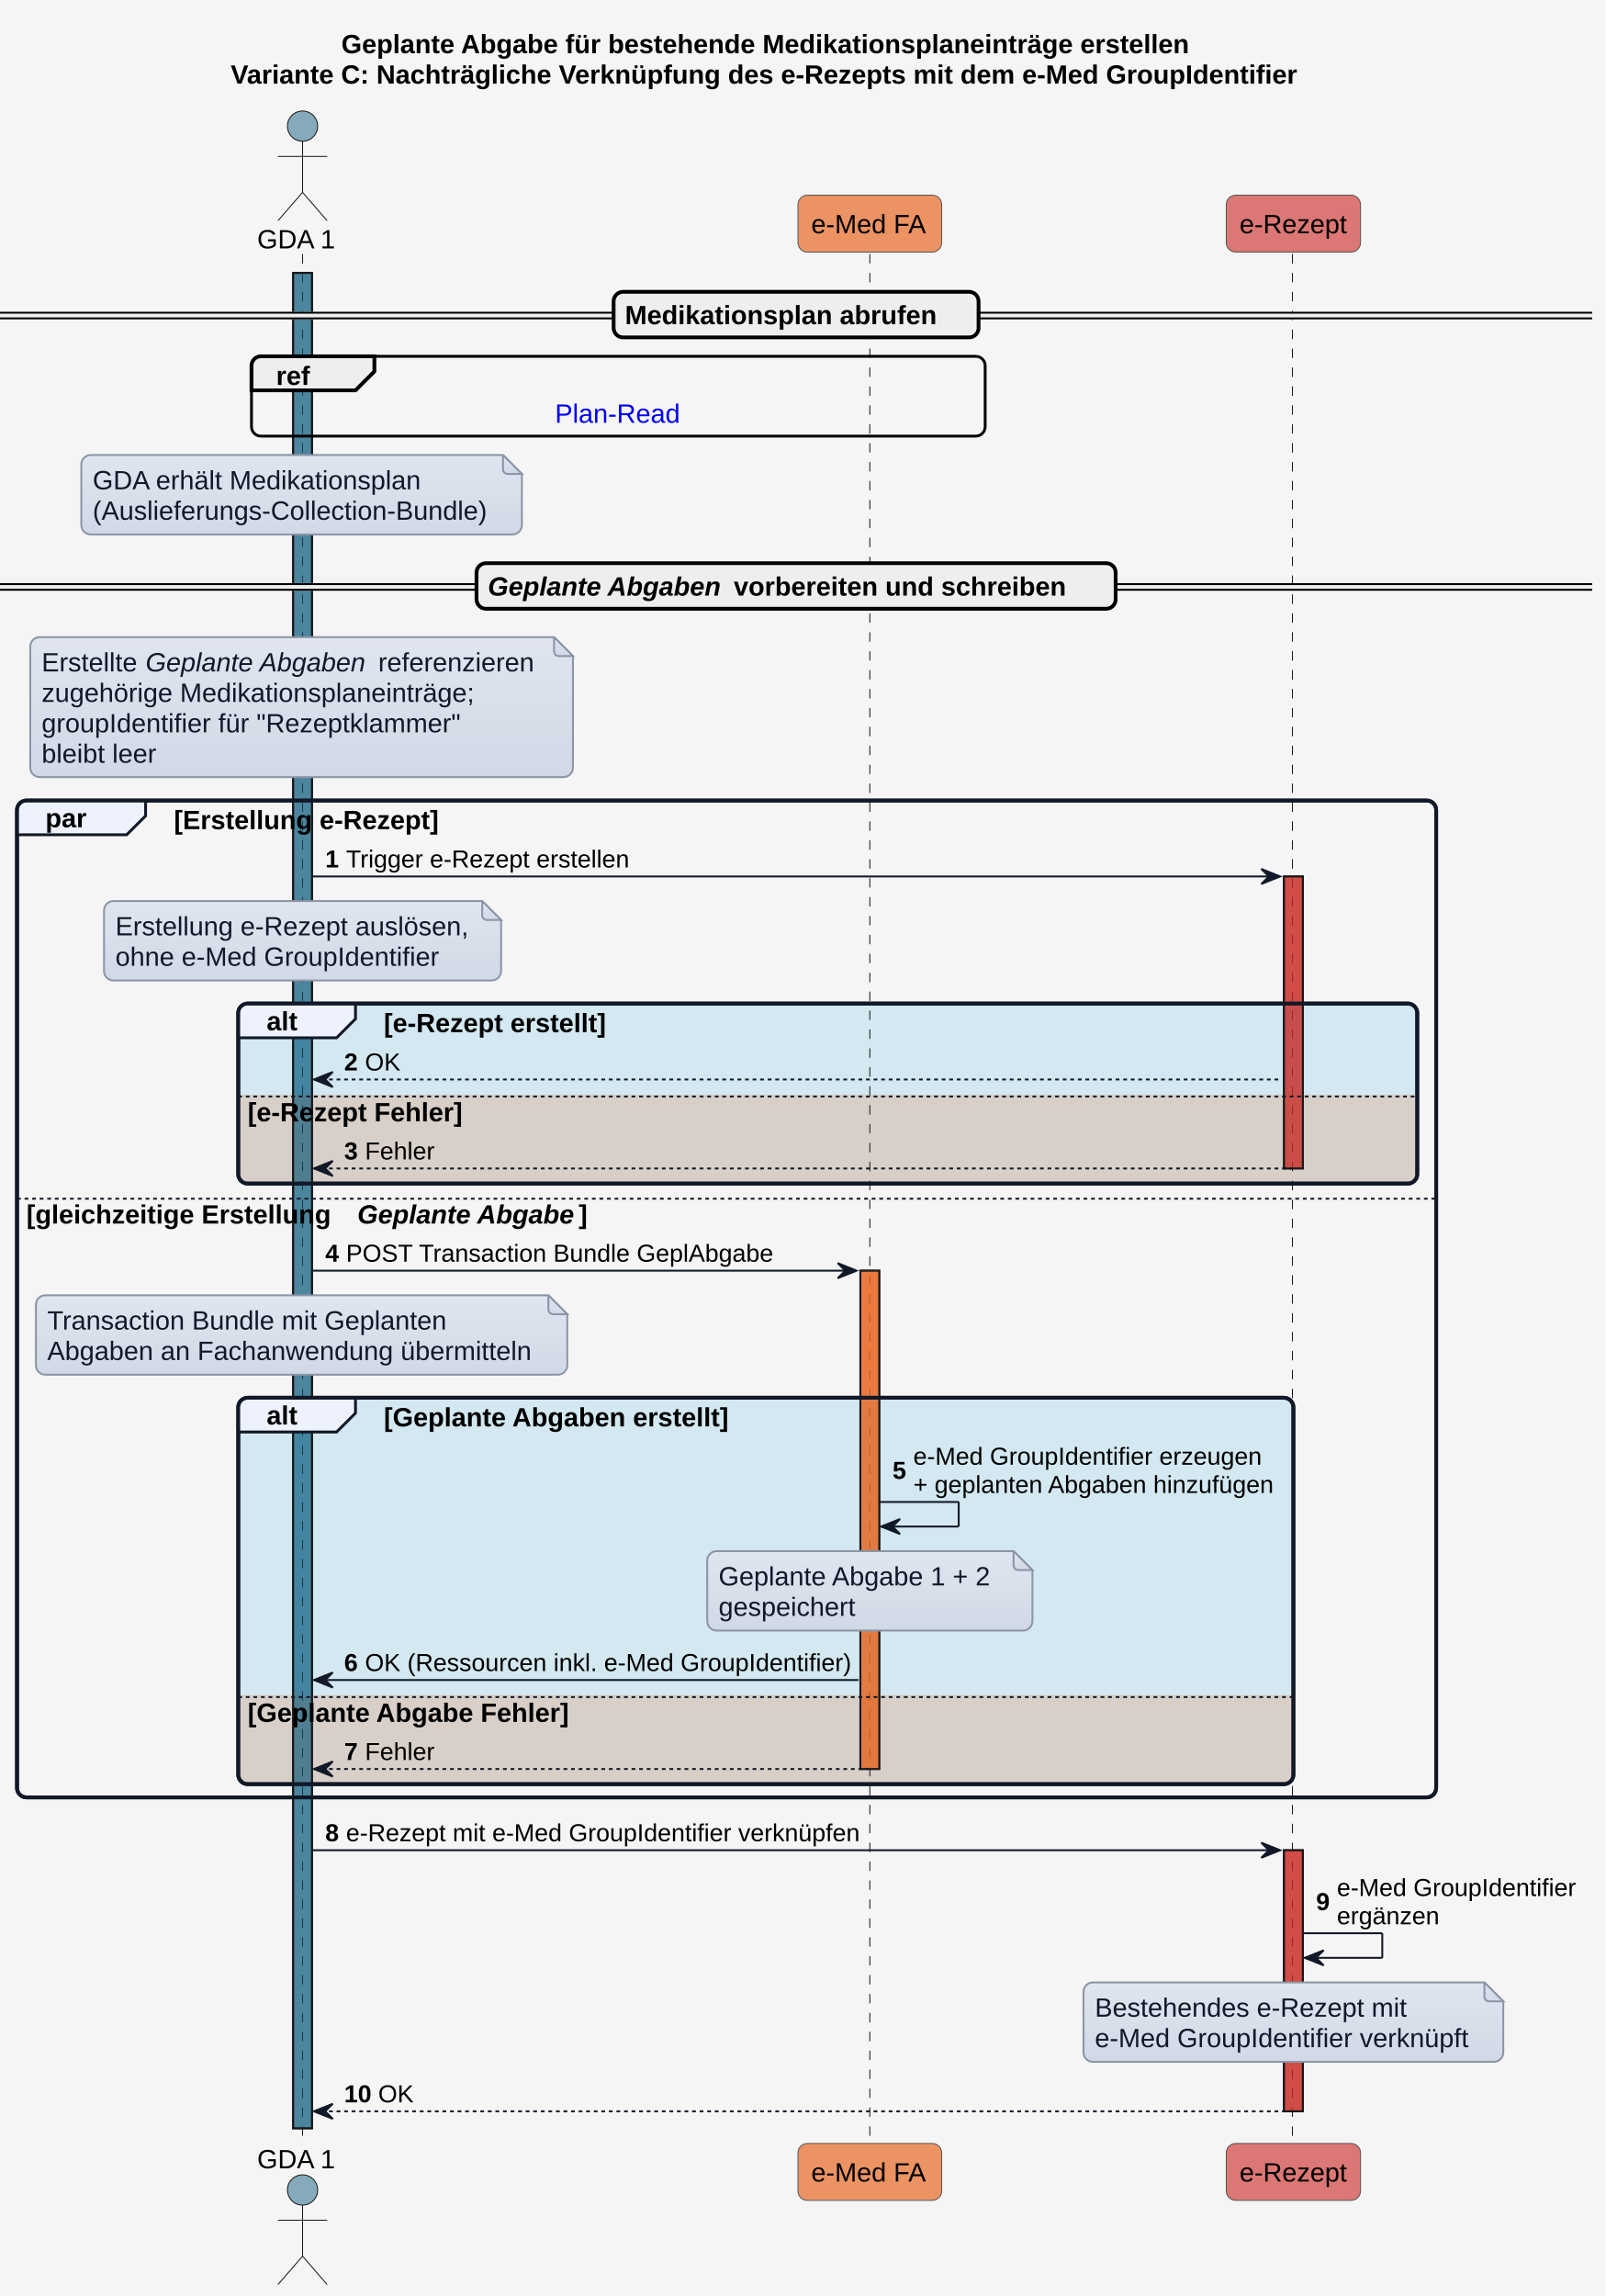
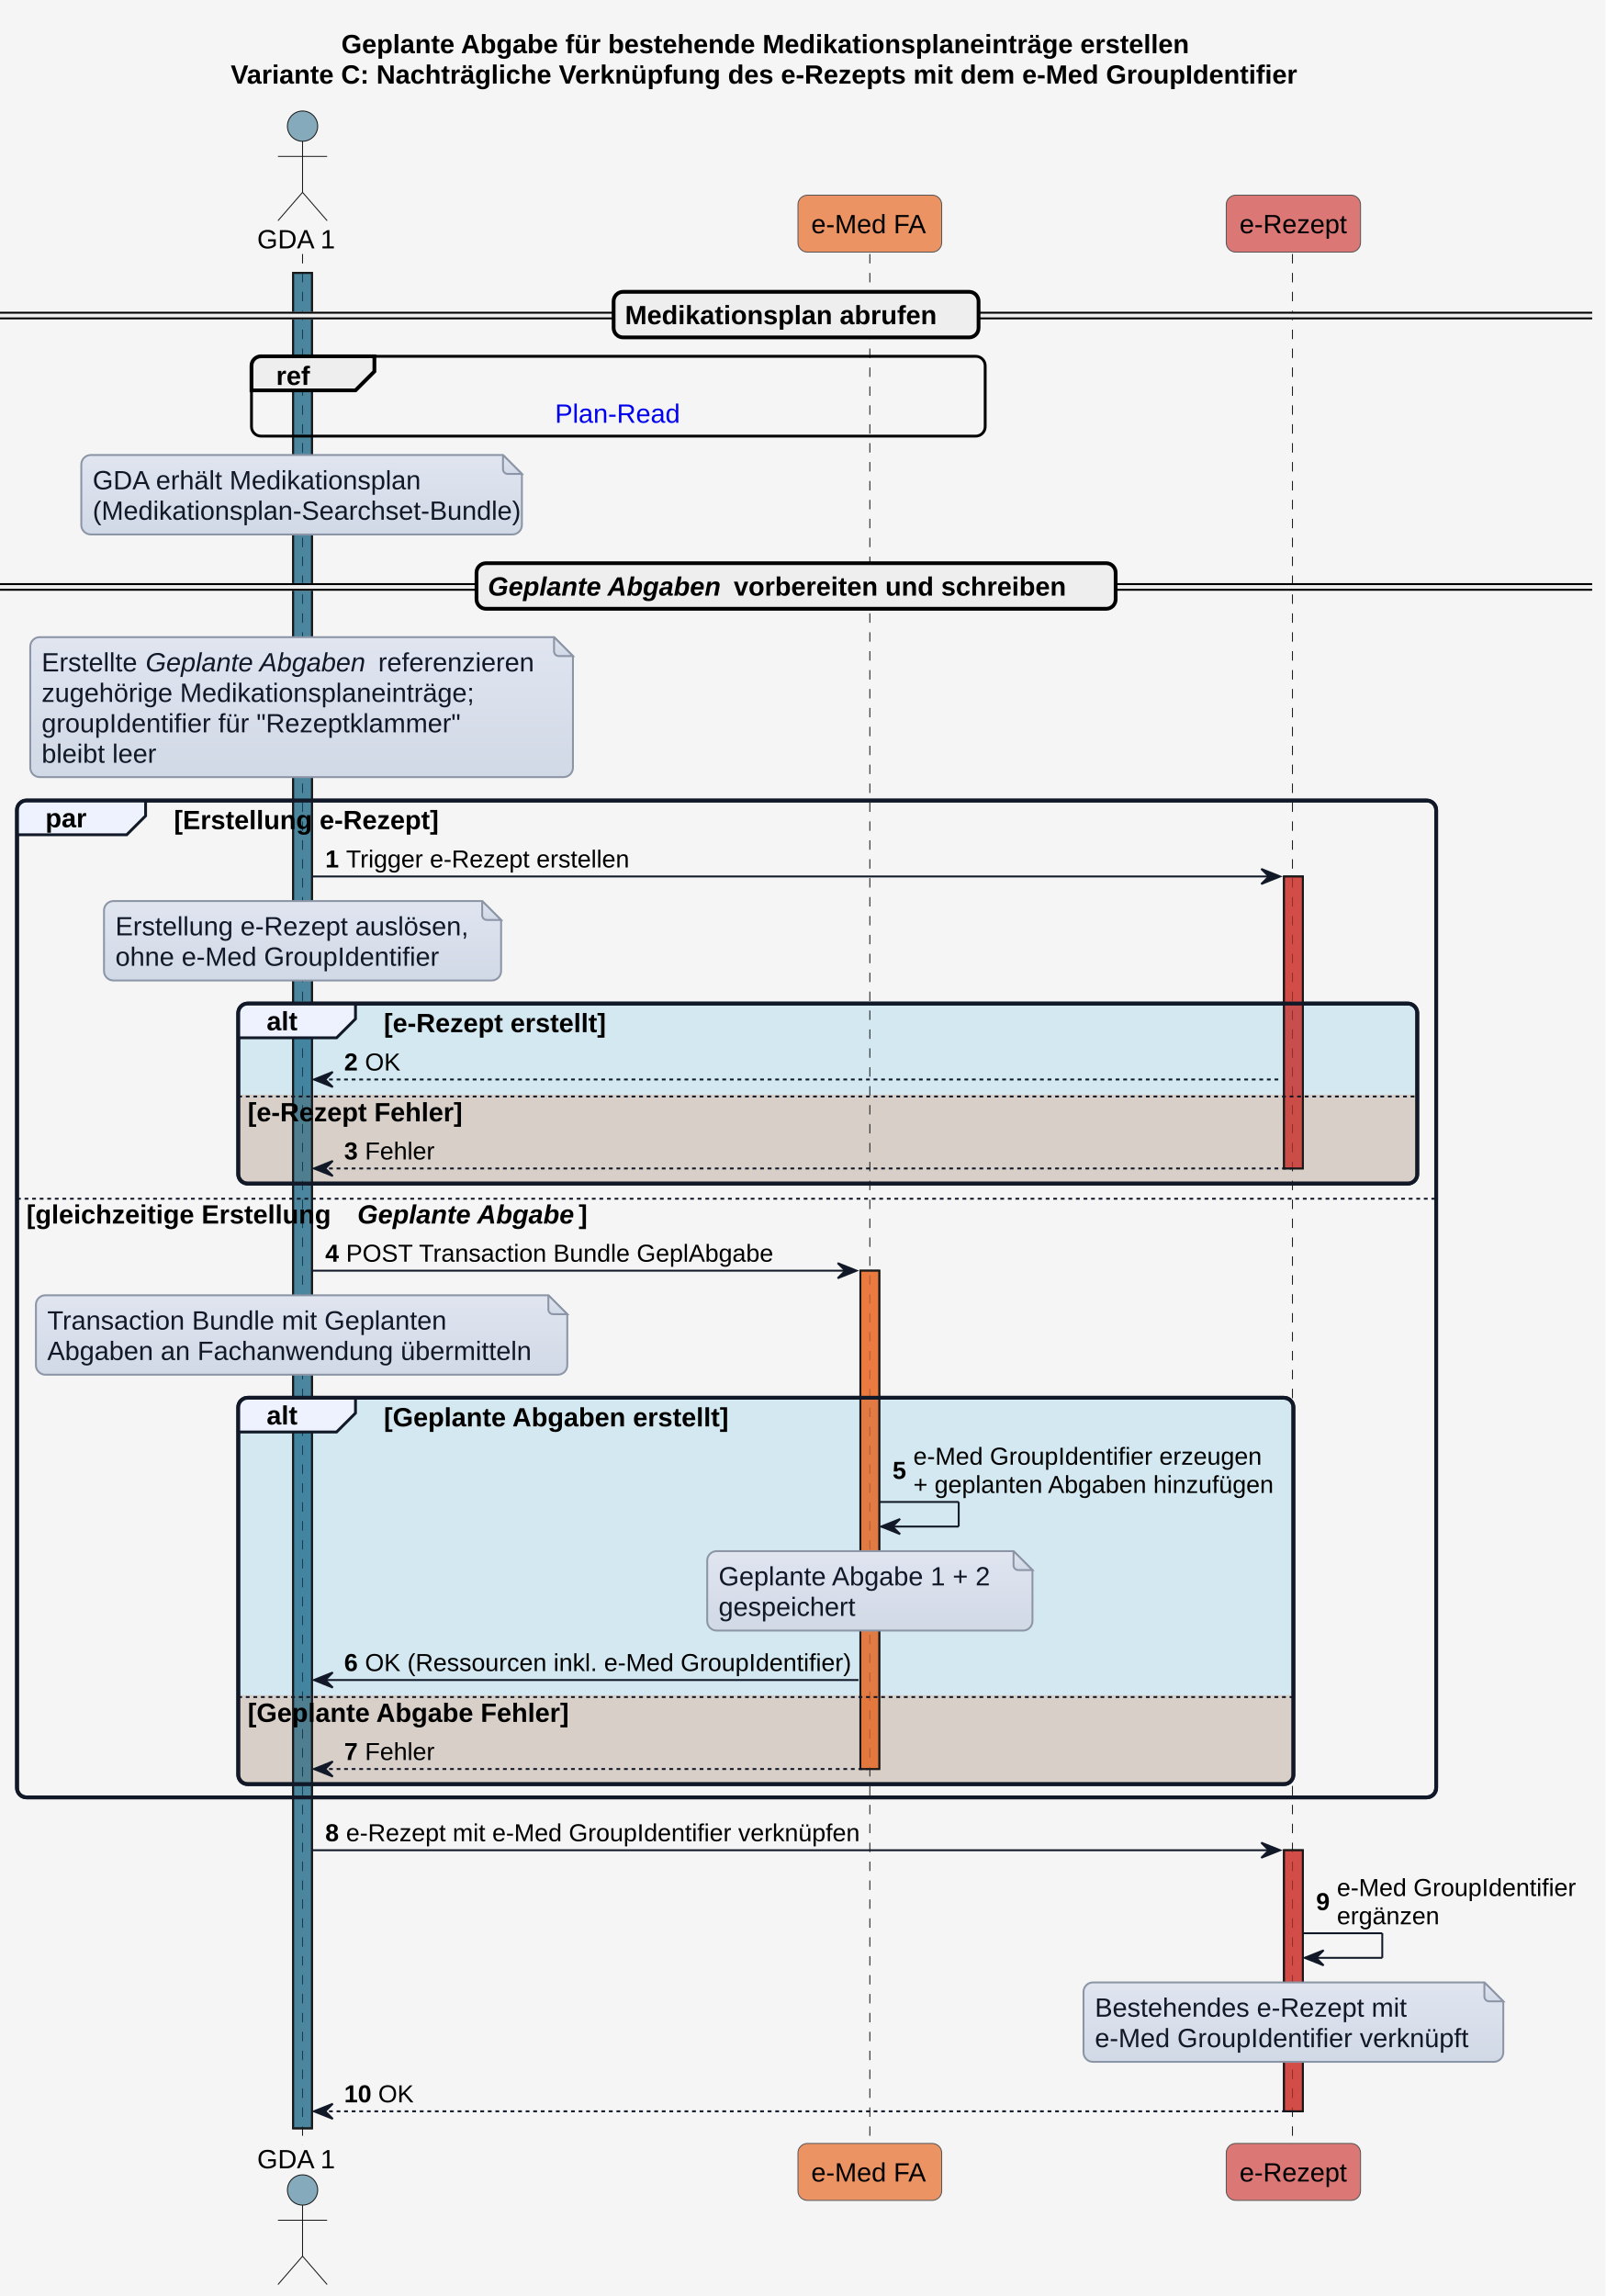
<svg xmlns="http://www.w3.org/2000/svg" xmlns:xlink="http://www.w3.org/1999/xlink" contentStyleType="text/css" height="1214px" preserveAspectRatio="none" style="width:849px;height:1214px;background:#F5F5F5;" version="1.1" viewBox="0 0 849 1214" width="849px" zoomAndPan="magnify">
  <defs>
    <linearGradient id="g1hen9028u14b0" x1="50%" x2="50%" y1="0%" y2="100%">
      <stop offset="0%" stop-color="#E0E5F0" />
      <stop offset="100%" stop-color="#D1D9E6" />
    </linearGradient>
  </defs>
  <g>
    <rect fill="#F5F5F5" height="1214" style="stroke:none;stroke-width:1.0;" width="849" x="0" y="0" />
    <text fill="#000000" font-family="Arial" font-size="14" font-weight="bold" lengthAdjust="spacing" textLength="480" x="180.5" y="28.132">Geplante Abgabe für bestehende Medikationsplaneinträge erstellen</text>
    <text fill="#000000" font-family="Arial" font-size="14" font-weight="bold" lengthAdjust="spacing" textLength="597" x="122" y="44.23">Variante C: Nachträgliche Verknüpfung des e-Rezepts mit dem e-Med GroupIdentifier</text>
    <rect fill="#156082" fill-opacity="0.502" height="981.048" style="stroke:#181818;stroke-width:1.0;" width="10" x="155" y="144.296" />
    <rect fill="#E97232" fill-opacity="0.741" height="263.485" style="stroke:#181818;stroke-width:1.0;" width="10" x="455" y="671.866" />
    <rect fill="#CD3732" fill-opacity="0.663" height="154.391" style="stroke:#181818;stroke-width:1.0;" width="10" x="679" y="463.428" />
    <rect fill="#CD3732" fill-opacity="0.663" height="138.043" style="stroke:#181818;stroke-width:1.0;" width="10" x="679" y="978.3" />
    <rect fill="none" height="527.069" rx="5" ry="5" style="stroke:#111827;stroke-width:2.0;" width="750.5" x="9" y="423.282" />
    <rect fill="#0F9ED5" fill-opacity="0.145" height="95.193" rx="5" ry="5" style="stroke:#111827;stroke-width:2.0;" width="623.5" x="126" y="530.625" />
    <path d="M126,578.771 L749.5,578.771 L749.5,620.819 A5,5 0 0 1 744.5,625.819 L131,625.819 A5,5 0 0 1 126,620.819 L126,578.771 " fill="#E97132" fill-opacity="0.208" style="stroke:none;stroke-width:1.0;" />
    <rect fill="#0F9ED5" fill-opacity="0.145" height="204.288" rx="5" ry="5" style="stroke:#111827;stroke-width:2.0;" width="558" x="126" y="739.063" />
    <path d="M126,896.304 L684,896.304 L684,938.352 A5,5 0 0 1 679,943.352 L131,943.352 A5,5 0 0 1 126,938.352 L126,896.304 " fill="#E97132" fill-opacity="0.208" style="stroke:none;stroke-width:1.0;" />
    <line style="stroke:#181818;stroke-width:0.5;stroke-dasharray:5.0,5.0;" x1="160" x2="160" y1="134.296" y2="1134.344" />
    <line style="stroke:#181818;stroke-width:0.5;stroke-dasharray:5.0,5.0;" x1="460" x2="460" y1="134.296" y2="1134.344" />
    <line style="stroke:#181818;stroke-width:0.5;stroke-dasharray:5.0,5.0;" x1="683.5" x2="683.5" y1="134.296" y2="1134.344" />
    <text fill="#000000" font-family="Arial" font-size="14" lengthAdjust="spacing" textLength="42" x="136" y="131.329">GDA 1</text>
    <ellipse cx="160" cy="66.697" fill="#156082" fill-opacity="0.502" rx="8" ry="8" style="stroke:#181818;stroke-width:0.5;" />
    <path d="M160,74.697 L160,101.697 M147,82.697 L173,82.697 M160,101.697 L147,116.697 M160,101.697 L173,116.697 " fill="none" style="stroke:#181818;stroke-width:0.5;" />
    <text fill="#000000" font-family="Arial" font-size="14" lengthAdjust="spacing" textLength="42" x="136" y="1146.476">GDA 1</text>
    <ellipse cx="160" cy="1157.942" fill="#156082" fill-opacity="0.502" rx="8" ry="8" style="stroke:#181818;stroke-width:0.5;" />
    <path d="M160,1165.942 L160,1192.942 M147,1173.942 L173,1173.942 M160,1192.942 L147,1207.942 M160,1192.942 L173,1207.942 " fill="none" style="stroke:#181818;stroke-width:0.5;" />
    <rect fill="#E97232" fill-opacity="0.741" height="30.099" rx="5" ry="5" style="stroke:#555555;stroke-width:0.5;" width="76" x="422" y="103.197" />
    <text fill="#000000" font-family="Arial" font-size="14" lengthAdjust="spacing" textLength="62" x="429" y="123.329">e-Med FA</text>
    <rect fill="#E97232" fill-opacity="0.741" height="30.099" rx="5" ry="5" style="stroke:#555555;stroke-width:0.5;" width="76" x="422" y="1133.344" />
    <text fill="#000000" font-family="Arial" font-size="14" lengthAdjust="spacing" textLength="62" x="429" y="1153.476">e-Med FA</text>
    <rect fill="#CD3732" fill-opacity="0.663" height="30.099" rx="5" ry="5" style="stroke:#555555;stroke-width:0.5;" width="71" x="648.5" y="103.197" />
    <text fill="#000000" font-family="Arial" font-size="14" lengthAdjust="spacing" textLength="57" x="655.5" y="123.329">e-Rezept</text>
    <rect fill="#CD3732" fill-opacity="0.663" height="30.099" rx="5" ry="5" style="stroke:#555555;stroke-width:0.5;" width="71" x="648.5" y="1133.344" />
    <text fill="#000000" font-family="Arial" font-size="14" lengthAdjust="spacing" textLength="57" x="655.5" y="1153.476">e-Rezept</text>
    <rect fill="#156082" fill-opacity="0.502" height="981.048" style="stroke:#181818;stroke-width:1.0;" width="10" x="155" y="144.296" />
    <rect fill="#E97232" fill-opacity="0.741" height="263.485" style="stroke:#181818;stroke-width:1.0;" width="10" x="455" y="671.866" />
    <rect fill="#CD3732" fill-opacity="0.663" height="154.391" style="stroke:#181818;stroke-width:1.0;" width="10" x="679" y="463.428" />
    <rect fill="#CD3732" fill-opacity="0.663" height="138.043" style="stroke:#181818;stroke-width:1.0;" width="10" x="679" y="978.3" />
    <rect fill="#EEEEEE" height="3" rx="5" ry="5" style="stroke:#EEEEEE;stroke-width:1.0;" width="842" x="0" y="165.345" />
    <line style="stroke:#000000;stroke-width:1.0;" x1="0" x2="842" y1="165.345" y2="165.345" />
    <line style="stroke:#000000;stroke-width:1.0;" x1="0" x2="842" y1="168.345" y2="168.345" />
    <rect fill="#EEEEEE" height="24.099" rx="5" ry="5" style="stroke:#000000;stroke-width:2.0;" width="193" x="324.5" y="154.296" />
    <text fill="#000000" font-family="Arial" font-size="14" font-weight="bold" lengthAdjust="spacing" textLength="175" x="330.5" y="171.428">Medikationsplan abrufen</text>
    <rect fill="none" height="42.197" rx="5" ry="5" style="stroke:#000000;stroke-width:1.5;" width="388" x="133" y="188.394" />
    <path d="M138,188.394 L198,188.394 L198,196.394 L188,206.394 L133,206.394 L133,193.394 A5,5 0 0 1 138,188.394 " fill="#EEEEEE" style="stroke:#000000;stroke-width:2.0;" />
    <text fill="#000000" font-family="Arial" font-size="14" font-weight="bold" lengthAdjust="spacing" textLength="20" x="146" y="203.526">ref</text>
    <a href="interactions.html#sequenzdiagramm-plan-read" target="_top" title="interactions.html#sequenzdiagramm-plan-read" xlink:actuate="onRequest" xlink:href="interactions.html#sequenzdiagramm-plan-read" xlink:show="new" xlink:title="interactions.html#sequenzdiagramm-plan-read" xlink:type="simple">
      <text fill="#0000EE" font-family="Arial" font-size="14" lengthAdjust="spacing" textLength="67" x="293.5" y="223.526">Plan-Read</text>
    </a>
    <path d="M43,245.592 L43,277.592 A5,5 0 0 0 48,282.592 L271,282.592 A5,5 0 0 0 276,277.592 L276,250.592 L266,240.592 L48,240.592 A5,5 0 0 0 43,245.592 " fill="url(#g1hen9028u14b0)" style="stroke:#8B95A5;stroke-width:1.0;" />
    <path d="M266,240.592 L266,248.092 A2.5,2.5 0 0 0 268.5,250.592 L276,250.592 L266,240.592 " fill="url(#g1hen9028u14b0)" style="stroke:#8B95A5;stroke-width:1.0;" />
    <text fill="#111827" font-family="Arial" font-size="14" lengthAdjust="spacing" textLength="176" x="49" y="258.724">GDA erhält Medikationsplan</text>
-     <text fill="#111827" font-family="Arial" font-size="14" lengthAdjust="spacing" textLength="212" x="49" y="274.822">(Auslieferungs-Collection-Bundle)</text>
+     <text fill="#111827" font-family="Arial" font-size="14" lengthAdjust="spacing" textLength="212" x="49" y="274.822">(Medikationsplan-Searchset-Bundle)</text>
    <rect fill="#EEEEEE" height="3" rx="5" ry="5" style="stroke:#EEEEEE;stroke-width:1.0;" width="842" x="0" y="308.838" />
    <line style="stroke:#000000;stroke-width:1.0;" x1="0" x2="842" y1="308.838" y2="308.838" />
    <line style="stroke:#000000;stroke-width:1.0;" x1="0" x2="842" y1="311.838" y2="311.838" />
    <rect fill="#EEEEEE" height="24.099" rx="5" ry="5" style="stroke:#000000;stroke-width:2.0;" width="338" x="252" y="297.789" />
    <text fill="#000000" font-family="Arial" font-size="14" font-style="italic" font-weight="bold" lengthAdjust="spacing" textLength="126" x="258" y="314.921">Geplante Abgaben</text>
    <text fill="#000000" font-family="Arial" font-size="14" font-weight="bold" lengthAdjust="spacing" textLength="190" x="388" y="314.921">vorbereiten und schreiben</text>
    <path d="M16,341.888 L16,405.888 A5,5 0 0 0 21,410.888 L298,410.888 A5,5 0 0 0 303,405.888 L303,346.888 L293,336.888 L21,336.888 A5,5 0 0 0 16,341.888 " fill="url(#g1hen9028u14b0)" style="stroke:#8B95A5;stroke-width:1.0;" />
    <path d="M293,336.888 L293,344.388 A2.5,2.5 0 0 0 295.5,346.888 L303,346.888 L293,336.888 " fill="url(#g1hen9028u14b0)" style="stroke:#8B95A5;stroke-width:1.0;" />
    <text fill="#111827" font-family="Arial" font-size="14" lengthAdjust="spacing" textLength="51" x="22" y="355.019">Erstellte</text>
    <text fill="#111827" font-family="Arial" font-size="14" font-style="italic" lengthAdjust="spacing" textLength="119" x="77" y="355.019">Geplante Abgaben</text>
    <text fill="#111827" font-family="Arial" font-size="14" lengthAdjust="spacing" textLength="84" x="200" y="355.019">referenzieren</text>
    <text fill="#111827" font-family="Arial" font-size="14" lengthAdjust="spacing" textLength="232" x="22" y="371.118">zugehörige Medikationsplaneinträge;</text>
    <text fill="#111827" font-family="Arial" font-size="14" lengthAdjust="spacing" textLength="223" x="22" y="387.217">groupIdentifier für "Rezeptklammer"</text>
    <text fill="#111827" font-family="Arial" font-size="14" lengthAdjust="spacing" textLength="62" x="22" y="403.315">bleibt leer</text>
    <path d="M14,423.282 L77,423.282 L77,431.381 L67,441.381 L9,441.381 L9,428.282 A5,5 0 0 1 14,423.282 " fill="#EEF2FF" style="stroke:#111827;stroke-width:1.5;" />
    <rect fill="none" height="527.069" rx="5" ry="5" style="stroke:#111827;stroke-width:2.0;" width="750.5" x="9" y="423.282" />
    <text fill="#000000" font-family="Arial" font-size="14" font-weight="bold" lengthAdjust="spacing" textLength="23" x="24" y="437.414">par</text>
    <text fill="#000000" font-family="Arial" font-size="14" font-weight="bold" lengthAdjust="spacing" textLength="149" x="92" y="438.414">[Erstellung e-Rezept]</text>
    <polygon fill="#111827" points="667,459.428,677,463.428,667,467.428,671,463.428" style="stroke:#111827;stroke-width:1.0;" />
    <line style="stroke:#111827;stroke-width:1.0;" x1="165" x2="673" y1="463.428" y2="463.428" />
    <text fill="#000000" font-family="Arial" font-size="13" font-weight="bold" lengthAdjust="spacing" textLength="7" x="172" y="458.673">1</text>
    <text fill="#000000" font-family="Arial" font-size="13" lengthAdjust="spacing" textLength="148" x="183" y="458.673">Trigger e-Rezept erstellen</text>
    <path d="M55,481.428 L55,513.428 A5,5 0 0 0 60,518.428 L260,518.428 A5,5 0 0 0 265,513.428 L265,486.428 L255,476.428 L60,476.428 A5,5 0 0 0 55,481.428 " fill="url(#g1hen9028u14b0)" style="stroke:#8B95A5;stroke-width:1.0;" />
    <path d="M255,476.428 L255,483.928 A2.5,2.5 0 0 0 257.5,486.428 L265,486.428 L255,476.428 " fill="url(#g1hen9028u14b0)" style="stroke:#8B95A5;stroke-width:1.0;" />
    <text fill="#111827" font-family="Arial" font-size="14" lengthAdjust="spacing" textLength="189" x="61" y="494.56">Erstellung e-Rezept auslösen,</text>
    <text fill="#111827" font-family="Arial" font-size="14" lengthAdjust="spacing" textLength="174" x="61" y="510.659">ohne e-Med GroupIdentifier</text>
    <path d="M131,530.625 L188,530.625 L188,538.724 L178,548.724 L126,548.724 L126,535.625 A5,5 0 0 1 131,530.625 " fill="#EEF2FF" style="stroke:#111827;stroke-width:1.5;" />
    <rect fill="none" height="95.193" rx="5" ry="5" style="stroke:#111827;stroke-width:2.0;" width="623.5" x="126" y="530.625" />
    <text fill="#000000" font-family="Arial" font-size="14" font-weight="bold" lengthAdjust="spacing" textLength="17" x="141" y="544.757">alt</text>
    <text fill="#000000" font-family="Arial" font-size="14" font-weight="bold" lengthAdjust="spacing" textLength="127" x="203" y="545.757">[e-Rezept erstellt]</text>
    <polygon fill="#111827" points="176,566.771,166,570.771,176,574.771,172,570.771" style="stroke:#111827;stroke-width:1.0;" />
    <line style="stroke:#111827;stroke-width:1.0;stroke-dasharray:2.0,2.0;" x1="170" x2="678" y1="570.771" y2="570.771" />
    <text fill="#000000" font-family="Arial" font-size="13" font-weight="bold" lengthAdjust="spacing" textLength="7" x="182" y="566.017">2</text>
    <text fill="#000000" font-family="Arial" font-size="13" lengthAdjust="spacing" textLength="19" x="193" y="566.017">OK</text>
    <line style="stroke:#111827;stroke-width:1.0;stroke-dasharray:2.0,2.0;" x1="126" x2="749.5" y1="579.771" y2="579.771" />
    <text fill="#000000" font-family="Arial" font-size="14" font-weight="bold" lengthAdjust="spacing" textLength="123" x="131" y="592.903">[e-Rezept Fehler]</text>
    <polygon fill="#111827" points="176,613.819,166,617.819,176,621.819,172,617.819" style="stroke:#111827;stroke-width:1.0;" />
    <line style="stroke:#111827;stroke-width:1.0;stroke-dasharray:2.0,2.0;" x1="170" x2="683" y1="617.819" y2="617.819" />
    <text fill="#000000" font-family="Arial" font-size="13" font-weight="bold" lengthAdjust="spacing" textLength="7" x="182" y="613.064">3</text>
    <text fill="#000000" font-family="Arial" font-size="13" lengthAdjust="spacing" textLength="36" x="193" y="613.064">Fehler</text>
    <line style="stroke:#111827;stroke-width:1.0;stroke-dasharray:2.0,2.0;" x1="9" x2="759.5" y1="633.819" y2="633.819" />
    <text fill="#000000" font-family="Arial" font-size="14" font-weight="bold" lengthAdjust="spacing" textLength="171" x="14" y="646.951">[gleichzeitige Erstellung</text>
    <text fill="#000000" font-family="Arial" font-size="14" font-style="italic" font-weight="bold" lengthAdjust="spacing" textLength="117" x="189" y="646.951">Geplante Abgabe</text>
    <text fill="#000000" font-family="Arial" font-size="14" font-weight="bold" lengthAdjust="spacing" textLength="5" x="306" y="646.951">]</text>
    <polygon fill="#111827" points="443,667.866,453,671.866,443,675.866,447,671.866" style="stroke:#111827;stroke-width:1.0;" />
    <line style="stroke:#111827;stroke-width:1.0;" x1="165" x2="449" y1="671.866" y2="671.866" />
    <text fill="#000000" font-family="Arial" font-size="13" font-weight="bold" lengthAdjust="spacing" textLength="7" x="172" y="667.111">4</text>
    <text fill="#000000" font-family="Arial" font-size="13" lengthAdjust="spacing" textLength="225" x="183" y="667.111">POST Transaction Bundle GeplAbgabe</text>
    <path d="M19,689.866 L19,721.866 A5,5 0 0 0 24,726.866 L295,726.866 A5,5 0 0 0 300,721.866 L300,694.866 L290,684.866 L24,684.866 A5,5 0 0 0 19,689.866 " fill="url(#g1hen9028u14b0)" style="stroke:#8B95A5;stroke-width:1.0;" />
    <path d="M290,684.866 L290,692.366 A2.5,2.5 0 0 0 292.5,694.866 L300,694.866 L290,684.866 " fill="url(#g1hen9028u14b0)" style="stroke:#8B95A5;stroke-width:1.0;" />
    <text fill="#111827" font-family="Arial" font-size="14" lengthAdjust="spacing" textLength="215" x="25" y="702.998">Transaction Bundle mit Geplanten</text>
    <text fill="#111827" font-family="Arial" font-size="14" lengthAdjust="spacing" textLength="260" x="25" y="719.097">Abgaben an Fachanwendung übermitteln</text>
    <path d="M131,739.063 L188,739.063 L188,747.162 L178,757.162 L126,757.162 L126,744.063 A5,5 0 0 1 131,739.063 " fill="#EEF2FF" style="stroke:#111827;stroke-width:1.5;" />
    <rect fill="none" height="204.288" rx="5" ry="5" style="stroke:#111827;stroke-width:2.0;" width="558" x="126" y="739.063" />
    <text fill="#000000" font-family="Arial" font-size="14" font-weight="bold" lengthAdjust="spacing" textLength="17" x="141" y="753.195">alt</text>
    <text fill="#000000" font-family="Arial" font-size="14" font-weight="bold" lengthAdjust="spacing" textLength="194" x="203" y="754.195">[Geplante Abgaben erstellt]</text>
    <line style="stroke:#111827;stroke-width:1.0;" x1="465" x2="507" y1="794.158" y2="794.158" />
    <line style="stroke:#111827;stroke-width:1.0;" x1="507" x2="507" y1="794.158" y2="807.158" />
    <line style="stroke:#111827;stroke-width:1.0;" x1="466" x2="507" y1="807.158" y2="807.158" />
    <polygon fill="#111827" points="476,803.158,466,807.158,476,811.158,472,807.158" style="stroke:#111827;stroke-width:1.0;" />
    <text fill="#000000" font-family="Arial" font-size="13" font-weight="bold" lengthAdjust="spacing" textLength="7" x="472" y="781.929">5</text>
    <text fill="#000000" font-family="Arial" font-size="13" lengthAdjust="spacing" textLength="180" x="483" y="774.455">e-Med GroupIdentifier erzeugen</text>
    <text fill="#000000" font-family="Arial" font-size="13" lengthAdjust="spacing" textLength="189" x="483" y="789.403">+ geplanten Abgaben hinzufügen</text>
    <path d="M374,825.158 L374,857.158 A5,5 0 0 0 379,862.158 L541,862.158 A5,5 0 0 0 546,857.158 L546,830.158 L536,820.158 L379,820.158 A5,5 0 0 0 374,825.158 " fill="url(#g1hen9028u14b0)" style="stroke:#8B95A5;stroke-width:1.0;" />
    <path d="M536,820.158 L536,827.658 A2.5,2.5 0 0 0 538.5,830.158 L546,830.158 L536,820.158 " fill="url(#g1hen9028u14b0)" style="stroke:#8B95A5;stroke-width:1.0;" />
    <text fill="#111827" font-family="Arial" font-size="14" lengthAdjust="spacing" textLength="147" x="380" y="838.29">Geplante Abgabe 1 + 2</text>
    <text fill="#111827" font-family="Arial" font-size="14" lengthAdjust="spacing" textLength="74" x="380" y="854.389">gespeichert</text>
    <polygon fill="#111827" points="176,884.304,166,888.304,176,892.304,172,888.304" style="stroke:#111827;stroke-width:1.0;" />
    <line style="stroke:#111827;stroke-width:1.0;" x1="170" x2="454" y1="888.304" y2="888.304" />
    <text fill="#000000" font-family="Arial" font-size="13" font-weight="bold" lengthAdjust="spacing" textLength="7" x="182" y="883.549">6</text>
    <text fill="#000000" font-family="Arial" font-size="13" lengthAdjust="spacing" textLength="255" x="193" y="883.549">OK (Ressourcen inkl. e-Med GroupIdentifier)</text>
    <line style="stroke:#111827;stroke-width:1.0;stroke-dasharray:2.0,2.0;" x1="126" x2="684" y1="897.304" y2="897.304" />
    <text fill="#000000" font-family="Arial" font-size="14" font-weight="bold" lengthAdjust="spacing" textLength="181" x="131" y="910.436">[Geplante Abgabe Fehler]</text>
    <polygon fill="#111827" points="176,931.352,166,935.352,176,939.352,172,935.352" style="stroke:#111827;stroke-width:1.0;" />
    <line style="stroke:#111827;stroke-width:1.0;stroke-dasharray:2.0,2.0;" x1="170" x2="459" y1="935.352" y2="935.352" />
    <text fill="#000000" font-family="Arial" font-size="13" font-weight="bold" lengthAdjust="spacing" textLength="7" x="182" y="930.597">7</text>
    <text fill="#000000" font-family="Arial" font-size="13" lengthAdjust="spacing" textLength="36" x="193" y="930.597">Fehler</text>
    <polygon fill="#111827" points="667,974.3,677,978.3,667,982.3,671,978.3" style="stroke:#111827;stroke-width:1.0;" />
    <line style="stroke:#111827;stroke-width:1.0;" x1="165" x2="673" y1="978.3" y2="978.3" />
    <text fill="#000000" font-family="Arial" font-size="13" font-weight="bold" lengthAdjust="spacing" textLength="7" x="172" y="973.545">8</text>
    <text fill="#000000" font-family="Arial" font-size="13" lengthAdjust="spacing" textLength="266" x="183" y="973.545">e-Rezept mit e-Med GroupIdentifier verknüpfen</text>
    <line style="stroke:#111827;stroke-width:1.0;" x1="689" x2="731" y1="1022.198" y2="1022.198" />
    <line style="stroke:#111827;stroke-width:1.0;" x1="731" x2="731" y1="1022.198" y2="1035.198" />
    <line style="stroke:#111827;stroke-width:1.0;" x1="690" x2="731" y1="1035.198" y2="1035.198" />
    <polygon fill="#111827" points="700,1031.198,690,1035.198,700,1039.198,696,1035.198" style="stroke:#111827;stroke-width:1.0;" />
    <text fill="#000000" font-family="Arial" font-size="13" font-weight="bold" lengthAdjust="spacing" textLength="7" x="696" y="1009.968">9</text>
    <text fill="#000000" font-family="Arial" font-size="13" lengthAdjust="spacing" textLength="123" x="707" y="1002.494">e-Med GroupIdentifier</text>
    <text fill="#000000" font-family="Arial" font-size="13" lengthAdjust="spacing" textLength="53" x="707" y="1017.443">ergänzen</text>
    <path d="M573,1053.198 L573,1085.198 A5,5 0 0 0 578,1090.198 L790,1090.198 A5,5 0 0 0 795,1085.198 L795,1058.198 L785,1048.198 L578,1048.198 A5,5 0 0 0 573,1053.198 " fill="url(#g1hen9028u14b0)" style="stroke:#8B95A5;stroke-width:1.0;" />
    <path d="M785,1048.198 L785,1055.698 A2.5,2.5 0 0 0 787.5,1058.198 L795,1058.198 L785,1048.198 " fill="url(#g1hen9028u14b0)" style="stroke:#8B95A5;stroke-width:1.0;" />
    <text fill="#111827" font-family="Arial" font-size="14" lengthAdjust="spacing" textLength="166" x="579" y="1066.33">Bestehendes e-Rezept mit</text>
    <text fill="#111827" font-family="Arial" font-size="14" lengthAdjust="spacing" textLength="201" x="579" y="1082.428">e-Med GroupIdentifier verknüpft</text>
    <polygon fill="#111827" points="176,1112.344,166,1116.344,176,1120.344,172,1116.344" style="stroke:#111827;stroke-width:1.0;" />
    <line style="stroke:#111827;stroke-width:1.0;stroke-dasharray:2.0,2.0;" x1="170" x2="683" y1="1116.344" y2="1116.344" />
    <text fill="#000000" font-family="Arial" font-size="13" font-weight="bold" lengthAdjust="spacing" textLength="14" x="182" y="1111.589">10</text>
    <text fill="#000000" font-family="Arial" font-size="13" lengthAdjust="spacing" textLength="19" x="200" y="1111.589">OK</text>
  </g>
</svg>
